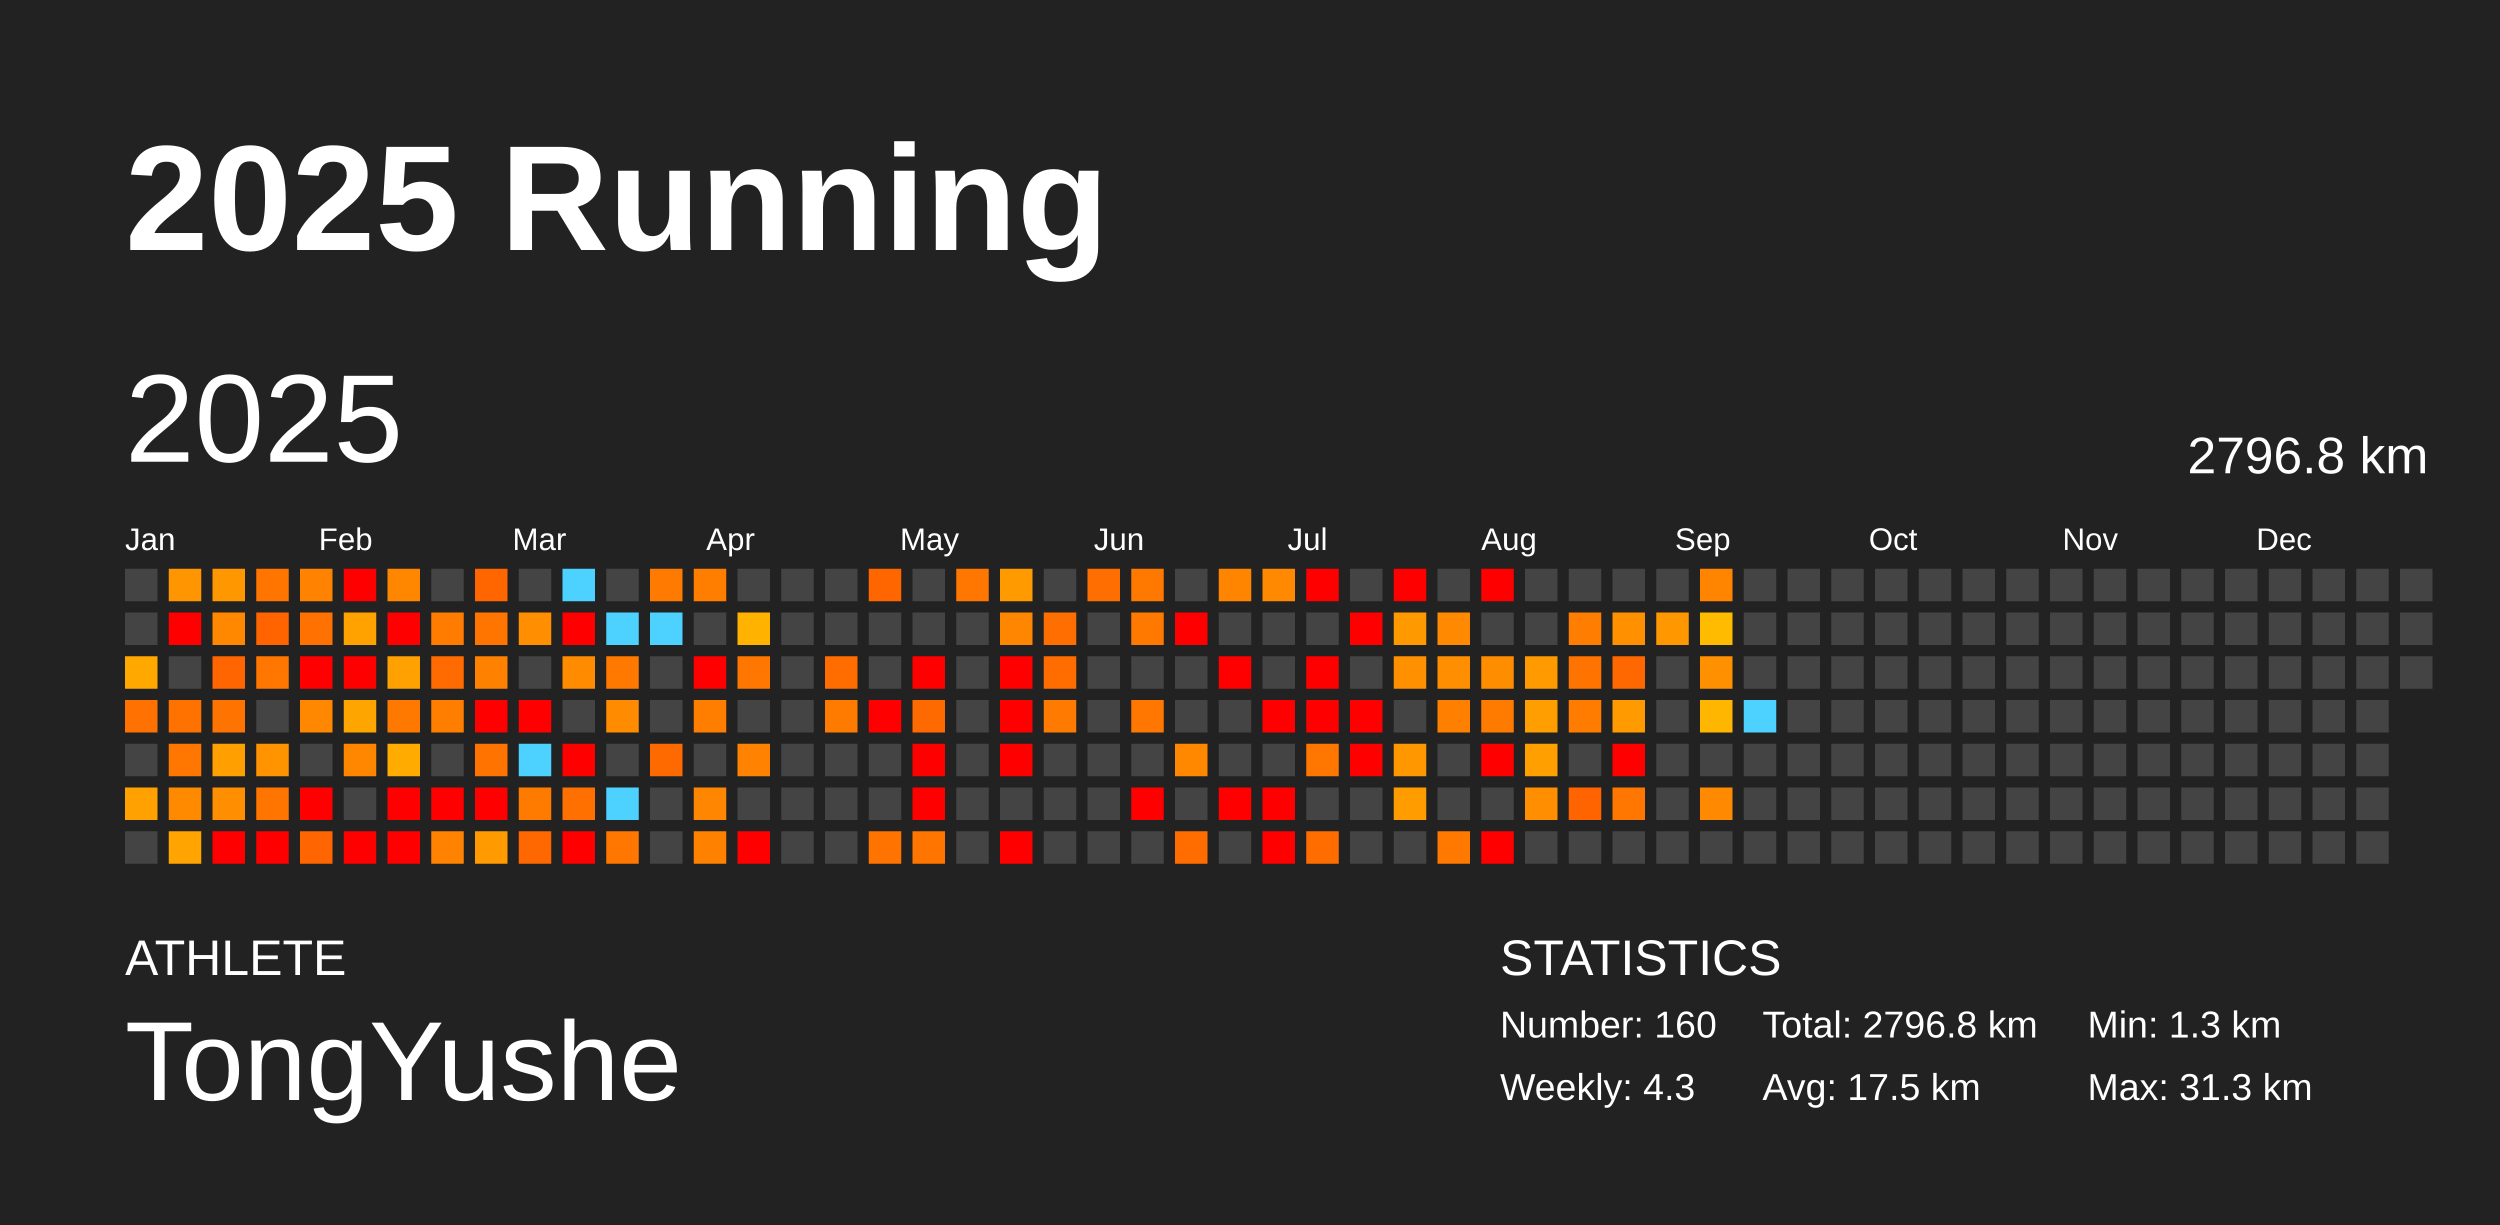
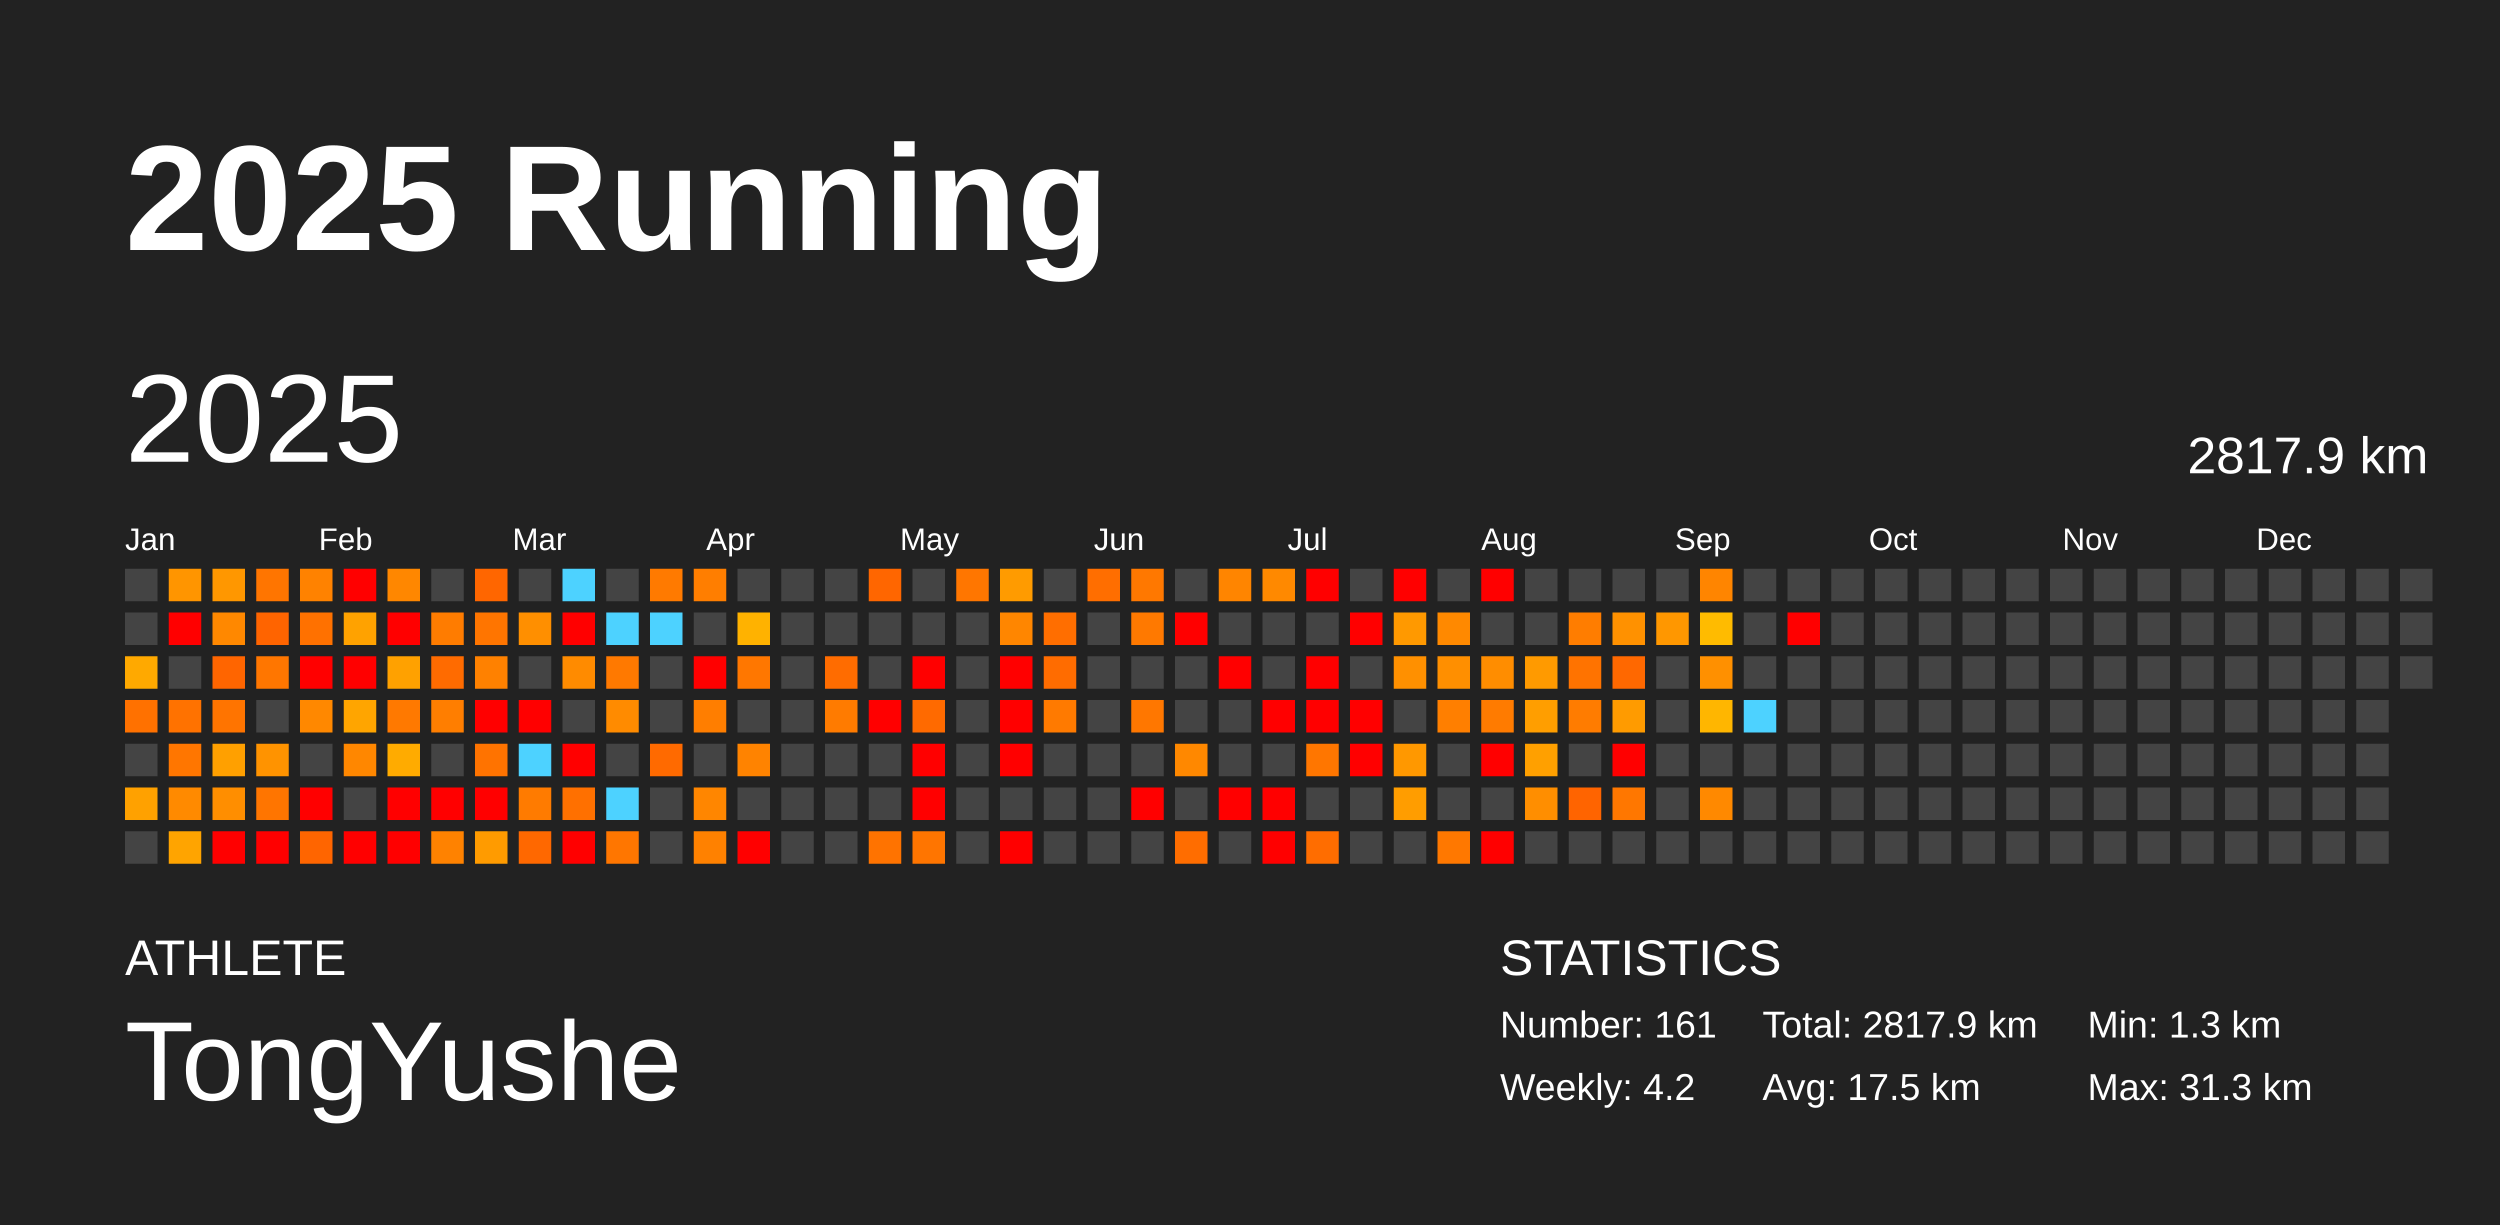
<svg xmlns="http://www.w3.org/2000/svg" baseProfile="full" height="98mm" version="1.1" viewBox="0,0,200,98" width="200mm">
  <defs />
  <rect fill="#222222" height="98" width="200" x="0" y="0" />
  <text fill="#FFFFFF" style="font-size:12px; font-family:Arial; font-weight:bold;" x="10" y="20">2025 Running</text>
  <text fill="#FFFFFF" style="font-size:4px; font-family:Arial" x="10" y="78">ATHLETE</text>
  <text fill="#FFFFFF" style="font-size:9px; font-family:Arial" x="10" y="88">TongYushe</text>
  <text fill="#FFFFFF" style="font-size:4px; font-family:Arial" x="120" y="78">STATISTICS</text>
-   <text fill="#FFFFFF" style="font-size:3px; font-family:Arial" x="120" y="83">Number: 160</text>
-   <text fill="#FFFFFF" style="font-size:3px; font-family:Arial" x="120" y="88">Weekly: 4.3</text>
-   <text fill="#FFFFFF" style="font-size:3px; font-family:Arial" x="141" y="83">Total: 2796.8 km</text>
+   <text fill="#FFFFFF" style="font-size:3px; font-family:Arial" x="120" y="83">Number: 161</text>
+   <text fill="#FFFFFF" style="font-size:3px; font-family:Arial" x="120" y="88">Weekly: 4.2</text>
+   <text fill="#FFFFFF" style="font-size:3px; font-family:Arial" x="141" y="83">Total: 2817.9 km</text>
  <text fill="#FFFFFF" style="font-size:3px; font-family:Arial" x="141" y="88">Avg: 17.5 km</text>
  <text fill="#FFFFFF" style="font-size:3px; font-family:Arial" x="167" y="83">Min: 1.3 km</text>
  <text fill="#FFFFFF" style="font-size:3px; font-family:Arial" x="167" y="88">Max: 31.3 km</text>
  <text dominant-baseline="hanging" fill="#FFFFFF" style="font-size:10.0px; font-family:Arial;" x="10" y="30">2025</text>
-   <text dominant-baseline="hanging" fill="#FFFFFF" style="font-size:4.125px; font-family:Arial;" x="175" y="35">2796.8 km</text>
+   <text dominant-baseline="hanging" fill="#FFFFFF" style="font-size:4.125px; font-family:Arial;" x="175" y="35">2817.9 km</text>
  <text fill="#FFFFFF" style="font-size:2.5px; font-family:Arial" x="10.0" y="44">Jan</text>
  <text fill="#FFFFFF" style="font-size:2.5px; font-family:Arial" x="25.5" y="44">Feb</text>
  <text fill="#FFFFFF" style="font-size:2.5px; font-family:Arial" x="41.0" y="44">Mar</text>
  <text fill="#FFFFFF" style="font-size:2.5px; font-family:Arial" x="56.5" y="44">Apr</text>
  <text fill="#FFFFFF" style="font-size:2.5px; font-family:Arial" x="72.0" y="44">May</text>
  <text fill="#FFFFFF" style="font-size:2.5px; font-family:Arial" x="87.5" y="44">Jun</text>
  <text fill="#FFFFFF" style="font-size:2.5px; font-family:Arial" x="103.0" y="44">Jul</text>
  <text fill="#FFFFFF" style="font-size:2.5px; font-family:Arial" x="118.5" y="44">Aug</text>
  <text fill="#FFFFFF" style="font-size:2.5px; font-family:Arial" x="134.0" y="44">Sep</text>
  <text fill="#FFFFFF" style="font-size:2.5px; font-family:Arial" x="149.5" y="44">Oct</text>
  <text fill="#FFFFFF" style="font-size:2.5px; font-family:Arial" x="165.0" y="44">Nov</text>
  <text fill="#FFFFFF" style="font-size:2.5px; font-family:Arial" x="180.5" y="44">Dec</text>
  <rect fill="#444444" height="2.6" width="2.6" x="10.0" y="45.5" />
  <rect fill="#444444" height="2.6" width="2.6" x="10.0" y="49.0" />
  <rect fill="#ffa900" height="2.6" width="2.6" x="10.0" y="52.5" />
  <rect fill="#ff7100" height="2.6" width="2.6" x="10.0" y="56.0" />
  <rect fill="#444444" height="2.6" width="2.6" x="10.0" y="59.5" />
  <rect fill="#ffa100" height="2.6" width="2.6" x="10.0" y="63.0" />
  <rect fill="#444444" height="2.6" width="2.6" x="10.0" y="66.5" />
  <rect fill="#ff9500" height="2.6" width="2.6" x="13.5" y="45.5" />
  <rect fill="red" height="2.6" width="2.6" x="13.5" y="49.0" />
  <rect fill="#444444" height="2.6" width="2.6" x="13.5" y="52.5" />
  <rect fill="#ff7200" height="2.6" width="2.6" x="13.5" y="56.0" />
  <rect fill="#ff7600" height="2.6" width="2.6" x="13.5" y="59.5" />
  <rect fill="#ff8a00" height="2.6" width="2.6" x="13.5" y="63.0" />
  <rect fill="#ffa400" height="2.6" width="2.6" x="13.5" y="66.5" />
  <rect fill="#ff9700" height="2.6" width="2.6" x="17.0" y="45.5" />
  <rect fill="#ff8800" height="2.6" width="2.6" x="17.0" y="49.0" />
  <rect fill="#ff6500" height="2.6" width="2.6" x="17.0" y="52.5" />
  <rect fill="#ff7400" height="2.6" width="2.6" x="17.0" y="56.0" />
  <rect fill="#ffa000" height="2.6" width="2.6" x="17.0" y="59.5" />
  <rect fill="#ff8e00" height="2.6" width="2.6" x="17.0" y="63.0" />
  <rect fill="red" height="2.6" width="2.6" x="17.0" y="66.5" />
  <rect fill="#ff7500" height="2.6" width="2.6" x="20.5" y="45.5" />
  <rect fill="#ff6400" height="2.6" width="2.6" x="20.5" y="49.0" />
  <rect fill="#ff7600" height="2.6" width="2.6" x="20.5" y="52.5" />
  <rect fill="#444444" height="2.6" width="2.6" x="20.5" y="56.0" />
  <rect fill="#ff9300" height="2.6" width="2.6" x="20.5" y="59.5" />
  <rect fill="#ff7500" height="2.6" width="2.6" x="20.5" y="63.0" />
  <rect fill="red" height="2.6" width="2.6" x="20.5" y="66.5" />
  <rect fill="#ff8200" height="2.6" width="2.6" x="24.0" y="45.5" />
  <rect fill="#ff7100" height="2.6" width="2.6" x="24.0" y="49.0" />
  <rect fill="red" height="2.6" width="2.6" x="24.0" y="52.5" />
  <rect fill="#ff8800" height="2.6" width="2.6" x="24.0" y="56.0" />
  <rect fill="#444444" height="2.6" width="2.6" x="24.0" y="59.5" />
  <rect fill="red" height="2.6" width="2.6" x="24.0" y="63.0" />
  <rect fill="#ff6500" height="2.6" width="2.6" x="24.0" y="66.5" />
  <rect fill="red" height="2.6" width="2.6" x="27.5" y="45.5" />
  <rect fill="#ffa200" height="2.6" width="2.6" x="27.5" y="49.0" />
  <rect fill="red" height="2.6" width="2.6" x="27.5" y="52.5" />
  <rect fill="#ffa500" height="2.6" width="2.6" x="27.5" y="56.0" />
  <rect fill="#ff8700" height="2.6" width="2.6" x="27.5" y="59.5" />
  <rect fill="#444444" height="2.6" width="2.6" x="27.5" y="63.0" />
  <rect fill="red" height="2.6" width="2.6" x="27.5" y="66.5" />
  <rect fill="#ff8700" height="2.6" width="2.6" x="31.0" y="45.5" />
  <rect fill="red" height="2.6" width="2.6" x="31.0" y="49.0" />
  <rect fill="#ffa100" height="2.6" width="2.6" x="31.0" y="52.5" />
  <rect fill="#ff7900" height="2.6" width="2.6" x="31.0" y="56.0" />
  <rect fill="#ffab00" height="2.6" width="2.6" x="31.0" y="59.5" />
  <rect fill="red" height="2.6" width="2.6" x="31.0" y="63.0" />
  <rect fill="red" height="2.6" width="2.6" x="31.0" y="66.5" />
  <rect fill="#444444" height="2.6" width="2.6" x="34.5" y="45.5" />
  <rect fill="#ff7c00" height="2.6" width="2.6" x="34.5" y="49.0" />
  <rect fill="#ff6b00" height="2.6" width="2.6" x="34.5" y="52.5" />
  <rect fill="#ff7e00" height="2.6" width="2.6" x="34.5" y="56.0" />
  <rect fill="#444444" height="2.6" width="2.6" x="34.5" y="59.5" />
  <rect fill="red" height="2.6" width="2.6" x="34.5" y="63.0" />
  <rect fill="#ff8200" height="2.6" width="2.6" x="34.5" y="66.5" />
  <rect fill="#ff6600" height="2.6" width="2.6" x="38.0" y="45.5" />
  <rect fill="#ff7500" height="2.6" width="2.6" x="38.0" y="49.0" />
  <rect fill="#ff8100" height="2.6" width="2.6" x="38.0" y="52.5" />
  <rect fill="red" height="2.6" width="2.6" x="38.0" y="56.0" />
  <rect fill="#ff7300" height="2.6" width="2.6" x="38.0" y="59.5" />
  <rect fill="red" height="2.6" width="2.6" x="38.0" y="63.0" />
  <rect fill="#ff9b00" height="2.6" width="2.6" x="38.0" y="66.5" />
  <rect fill="#444444" height="2.6" width="2.6" x="41.5" y="45.5" />
  <rect fill="#ff8f00" height="2.6" width="2.6" x="41.5" y="49.0" />
  <rect fill="#444444" height="2.6" width="2.6" x="41.5" y="52.5" />
  <rect fill="red" height="2.6" width="2.6" x="41.5" y="56.0" />
  <rect fill="#4dd2ff" height="2.6" width="2.6" x="41.5" y="59.5" />
  <rect fill="#ff7b00" height="2.6" width="2.6" x="41.5" y="63.0" />
  <rect fill="#ff6800" height="2.6" width="2.6" x="41.5" y="66.5" />
  <rect fill="#4dd2ff" height="2.6" width="2.6" x="45.0" y="45.5" />
  <rect fill="red" height="2.6" width="2.6" x="45.0" y="49.0" />
  <rect fill="#ff8b00" height="2.6" width="2.6" x="45.0" y="52.5" />
  <rect fill="#444444" height="2.6" width="2.6" x="45.0" y="56.0" />
  <rect fill="red" height="2.6" width="2.6" x="45.0" y="59.5" />
  <rect fill="#ff7000" height="2.6" width="2.6" x="45.0" y="63.0" />
  <rect fill="red" height="2.6" width="2.6" x="45.0" y="66.5" />
  <rect fill="#444444" height="2.6" width="2.6" x="48.5" y="45.5" />
  <rect fill="#4dd2ff" height="2.6" width="2.6" x="48.5" y="49.0" />
  <rect fill="#ff7900" height="2.6" width="2.6" x="48.5" y="52.5" />
  <rect fill="#ff8b00" height="2.6" width="2.6" x="48.5" y="56.0" />
  <rect fill="#444444" height="2.6" width="2.6" x="48.5" y="59.5" />
  <rect fill="#4dd2ff" height="2.6" width="2.6" x="48.5" y="63.0" />
  <rect fill="#ff7600" height="2.6" width="2.6" x="48.5" y="66.5" />
  <rect fill="#ff7a00" height="2.6" width="2.6" x="52.0" y="45.5" />
  <rect fill="#4dd2ff" height="2.6" width="2.6" x="52.0" y="49.0" />
  <rect fill="#444444" height="2.6" width="2.6" x="52.0" y="52.5" />
  <rect fill="#444444" height="2.6" width="2.6" x="52.0" y="56.0" />
  <rect fill="#ff6a00" height="2.6" width="2.6" x="52.0" y="59.5" />
  <rect fill="#444444" height="2.6" width="2.6" x="52.0" y="63.0" />
  <rect fill="#444444" height="2.6" width="2.6" x="52.0" y="66.5" />
  <rect fill="#ff7e00" height="2.6" width="2.6" x="55.5" y="45.5" />
  <rect fill="#444444" height="2.6" width="2.6" x="55.5" y="49.0" />
  <rect fill="red" height="2.6" width="2.6" x="55.5" y="52.5" />
  <rect fill="#ff7e00" height="2.6" width="2.6" x="55.5" y="56.0" />
  <rect fill="#444444" height="2.6" width="2.6" x="55.5" y="59.5" />
  <rect fill="#ff8600" height="2.6" width="2.6" x="55.5" y="63.0" />
  <rect fill="#ff8100" height="2.6" width="2.6" x="55.5" y="66.5" />
  <rect fill="#444444" height="2.6" width="2.6" x="59.0" y="45.5" />
  <rect fill="#ffb200" height="2.6" width="2.6" x="59.0" y="49.0" />
  <rect fill="#ff7700" height="2.6" width="2.6" x="59.0" y="52.5" />
  <rect fill="#444444" height="2.6" width="2.6" x="59.0" y="56.0" />
  <rect fill="#ff8300" height="2.6" width="2.6" x="59.0" y="59.5" />
  <rect fill="#444444" height="2.6" width="2.6" x="59.0" y="63.0" />
  <rect fill="red" height="2.6" width="2.6" x="59.0" y="66.5" />
  <rect fill="#444444" height="2.6" width="2.6" x="62.5" y="45.5" />
  <rect fill="#444444" height="2.6" width="2.6" x="62.5" y="49.0" />
  <rect fill="#444444" height="2.6" width="2.6" x="62.5" y="52.5" />
  <rect fill="#444444" height="2.6" width="2.6" x="62.5" y="56.0" />
  <rect fill="#444444" height="2.6" width="2.6" x="62.5" y="59.5" />
  <rect fill="#444444" height="2.6" width="2.6" x="62.5" y="63.0" />
  <rect fill="#444444" height="2.6" width="2.6" x="62.5" y="66.5" />
  <rect fill="#444444" height="2.6" width="2.6" x="66.0" y="45.5" />
  <rect fill="#444444" height="2.6" width="2.6" x="66.0" y="49.0" />
  <rect fill="#ff6c00" height="2.6" width="2.6" x="66.0" y="52.5" />
  <rect fill="#ff7b00" height="2.6" width="2.6" x="66.0" y="56.0" />
  <rect fill="#444444" height="2.6" width="2.6" x="66.0" y="59.5" />
  <rect fill="#444444" height="2.6" width="2.6" x="66.0" y="63.0" />
  <rect fill="#444444" height="2.6" width="2.6" x="66.0" y="66.5" />
  <rect fill="#ff6600" height="2.6" width="2.6" x="69.5" y="45.5" />
  <rect fill="#444444" height="2.6" width="2.6" x="69.5" y="49.0" />
  <rect fill="#444444" height="2.6" width="2.6" x="69.5" y="52.5" />
  <rect fill="red" height="2.6" width="2.6" x="69.5" y="56.0" />
  <rect fill="#444444" height="2.6" width="2.6" x="69.5" y="59.5" />
  <rect fill="#444444" height="2.6" width="2.6" x="69.5" y="63.0" />
  <rect fill="#ff7300" height="2.6" width="2.6" x="69.5" y="66.5" />
  <rect fill="#444444" height="2.6" width="2.6" x="73.0" y="45.5" />
  <rect fill="#444444" height="2.6" width="2.6" x="73.0" y="49.0" />
  <rect fill="red" height="2.6" width="2.6" x="73.0" y="52.5" />
  <rect fill="#ff6a00" height="2.6" width="2.6" x="73.0" y="56.0" />
  <rect fill="red" height="2.6" width="2.6" x="73.0" y="59.5" />
  <rect fill="red" height="2.6" width="2.6" x="73.0" y="63.0" />
  <rect fill="#ff7500" height="2.6" width="2.6" x="73.0" y="66.5" />
  <rect fill="#ff7600" height="2.6" width="2.6" x="76.5" y="45.5" />
  <rect fill="#444444" height="2.6" width="2.6" x="76.5" y="49.0" />
  <rect fill="#444444" height="2.6" width="2.6" x="76.5" y="52.5" />
  <rect fill="#444444" height="2.6" width="2.6" x="76.5" y="56.0" />
  <rect fill="#444444" height="2.6" width="2.6" x="76.5" y="59.5" />
  <rect fill="#444444" height="2.6" width="2.6" x="76.5" y="63.0" />
  <rect fill="#444444" height="2.6" width="2.6" x="76.5" y="66.5" />
  <rect fill="#ff9b00" height="2.6" width="2.6" x="80.0" y="45.5" />
  <rect fill="#ff8600" height="2.6" width="2.6" x="80.0" y="49.0" />
  <rect fill="red" height="2.6" width="2.6" x="80.0" y="52.5" />
  <rect fill="red" height="2.6" width="2.6" x="80.0" y="56.0" />
  <rect fill="red" height="2.6" width="2.6" x="80.0" y="59.5" />
  <rect fill="#444444" height="2.6" width="2.6" x="80.0" y="63.0" />
  <rect fill="red" height="2.6" width="2.6" x="80.0" y="66.5" />
  <rect fill="#444444" height="2.6" width="2.6" x="83.5" y="45.5" />
  <rect fill="#ff6e00" height="2.6" width="2.6" x="83.5" y="49.0" />
  <rect fill="#ff6c00" height="2.6" width="2.6" x="83.5" y="52.5" />
  <rect fill="#ff7a00" height="2.6" width="2.6" x="83.5" y="56.0" />
  <rect fill="#444444" height="2.6" width="2.6" x="83.5" y="59.5" />
  <rect fill="#444444" height="2.6" width="2.6" x="83.5" y="63.0" />
  <rect fill="#444444" height="2.6" width="2.6" x="83.5" y="66.5" />
  <rect fill="#ff6e00" height="2.6" width="2.6" x="87.0" y="45.5" />
  <rect fill="#444444" height="2.6" width="2.6" x="87.0" y="49.0" />
  <rect fill="#444444" height="2.6" width="2.6" x="87.0" y="52.5" />
  <rect fill="#444444" height="2.6" width="2.6" x="87.0" y="56.0" />
  <rect fill="#444444" height="2.6" width="2.6" x="87.0" y="59.5" />
  <rect fill="#444444" height="2.6" width="2.6" x="87.0" y="63.0" />
  <rect fill="#444444" height="2.6" width="2.6" x="87.0" y="66.5" />
  <rect fill="#ff7800" height="2.6" width="2.6" x="90.5" y="45.5" />
  <rect fill="#ff7900" height="2.6" width="2.6" x="90.5" y="49.0" />
  <rect fill="#444444" height="2.6" width="2.6" x="90.5" y="52.5" />
  <rect fill="#ff7700" height="2.6" width="2.6" x="90.5" y="56.0" />
  <rect fill="#444444" height="2.6" width="2.6" x="90.5" y="59.5" />
  <rect fill="red" height="2.6" width="2.6" x="90.5" y="63.0" />
  <rect fill="#444444" height="2.6" width="2.6" x="90.5" y="66.5" />
  <rect fill="#444444" height="2.6" width="2.6" x="94.0" y="45.5" />
  <rect fill="red" height="2.6" width="2.6" x="94.0" y="49.0" />
  <rect fill="#444444" height="2.6" width="2.6" x="94.0" y="52.5" />
  <rect fill="#444444" height="2.6" width="2.6" x="94.0" y="56.0" />
  <rect fill="#ff8800" height="2.6" width="2.6" x="94.0" y="59.5" />
  <rect fill="#444444" height="2.6" width="2.6" x="94.0" y="63.0" />
  <rect fill="#ff6d00" height="2.6" width="2.6" x="94.0" y="66.5" />
  <rect fill="#ff8500" height="2.6" width="2.6" x="97.5" y="45.5" />
  <rect fill="#444444" height="2.6" width="2.6" x="97.5" y="49.0" />
  <rect fill="red" height="2.6" width="2.6" x="97.5" y="52.5" />
  <rect fill="#444444" height="2.6" width="2.6" x="97.5" y="56.0" />
  <rect fill="#444444" height="2.6" width="2.6" x="97.5" y="59.5" />
  <rect fill="red" height="2.6" width="2.6" x="97.5" y="63.0" />
  <rect fill="#444444" height="2.6" width="2.6" x="97.5" y="66.5" />
  <rect fill="#ff8900" height="2.6" width="2.6" x="101.0" y="45.5" />
  <rect fill="#444444" height="2.6" width="2.6" x="101.0" y="49.0" />
  <rect fill="#444444" height="2.6" width="2.6" x="101.0" y="52.5" />
  <rect fill="red" height="2.6" width="2.6" x="101.0" y="56.0" />
  <rect fill="#444444" height="2.6" width="2.6" x="101.0" y="59.5" />
  <rect fill="red" height="2.6" width="2.6" x="101.0" y="63.0" />
  <rect fill="red" height="2.6" width="2.6" x="101.0" y="66.5" />
  <rect fill="red" height="2.6" width="2.6" x="104.5" y="45.5" />
  <rect fill="#444444" height="2.6" width="2.6" x="104.5" y="49.0" />
  <rect fill="red" height="2.6" width="2.6" x="104.5" y="52.5" />
  <rect fill="red" height="2.6" width="2.6" x="104.5" y="56.0" />
  <rect fill="#ff7600" height="2.6" width="2.6" x="104.5" y="59.5" />
  <rect fill="#444444" height="2.6" width="2.6" x="104.5" y="63.0" />
  <rect fill="#ff6d00" height="2.6" width="2.6" x="104.5" y="66.5" />
  <rect fill="#444444" height="2.6" width="2.6" x="108.0" y="45.5" />
  <rect fill="red" height="2.6" width="2.6" x="108.0" y="49.0" />
  <rect fill="#444444" height="2.6" width="2.6" x="108.0" y="52.5" />
  <rect fill="red" height="2.6" width="2.6" x="108.0" y="56.0" />
  <rect fill="red" height="2.6" width="2.6" x="108.0" y="59.5" />
  <rect fill="#444444" height="2.6" width="2.6" x="108.0" y="63.0" />
  <rect fill="#444444" height="2.6" width="2.6" x="108.0" y="66.5" />
  <rect fill="red" height="2.6" width="2.6" x="111.5" y="45.5" />
  <rect fill="#ff9900" height="2.6" width="2.6" x="111.5" y="49.0" />
  <rect fill="#ff9000" height="2.6" width="2.6" x="111.5" y="52.5" />
  <rect fill="#444444" height="2.6" width="2.6" x="111.5" y="56.0" />
  <rect fill="#ff9800" height="2.6" width="2.6" x="111.5" y="59.5" />
  <rect fill="#ff9d00" height="2.6" width="2.6" x="111.5" y="63.0" />
  <rect fill="#444444" height="2.6" width="2.6" x="111.5" y="66.5" />
  <rect fill="#444444" height="2.6" width="2.6" x="115.0" y="45.5" />
  <rect fill="#ff8900" height="2.6" width="2.6" x="115.0" y="49.0" />
  <rect fill="#ff8f00" height="2.6" width="2.6" x="115.0" y="52.5" />
  <rect fill="#ff7f00" height="2.6" width="2.6" x="115.0" y="56.0" />
  <rect fill="#444444" height="2.6" width="2.6" x="115.0" y="59.5" />
  <rect fill="#444444" height="2.6" width="2.6" x="115.0" y="63.0" />
  <rect fill="#ff7800" height="2.6" width="2.6" x="115.0" y="66.5" />
  <rect fill="red" height="2.6" width="2.6" x="118.5" y="45.5" />
  <rect fill="#444444" height="2.6" width="2.6" x="118.5" y="49.0" />
  <rect fill="#ff8d00" height="2.6" width="2.6" x="118.5" y="52.5" />
  <rect fill="#ff7b00" height="2.6" width="2.6" x="118.5" y="56.0" />
  <rect fill="red" height="2.6" width="2.6" x="118.5" y="59.5" />
  <rect fill="#444444" height="2.6" width="2.6" x="118.5" y="63.0" />
  <rect fill="red" height="2.6" width="2.6" x="118.5" y="66.5" />
  <rect fill="#444444" height="2.6" width="2.6" x="122.0" y="45.5" />
  <rect fill="#444444" height="2.6" width="2.6" x="122.0" y="49.0" />
  <rect fill="#ff9a00" height="2.6" width="2.6" x="122.0" y="52.5" />
  <rect fill="#ff9e00" height="2.6" width="2.6" x="122.0" y="56.0" />
  <rect fill="#ffa000" height="2.6" width="2.6" x="122.0" y="59.5" />
  <rect fill="#ff8e00" height="2.6" width="2.6" x="122.0" y="63.0" />
  <rect fill="#444444" height="2.6" width="2.6" x="122.0" y="66.5" />
  <rect fill="#444444" height="2.6" width="2.6" x="125.5" y="45.5" />
  <rect fill="#ff7d00" height="2.6" width="2.6" x="125.5" y="49.0" />
  <rect fill="#ff7300" height="2.6" width="2.6" x="125.5" y="52.5" />
  <rect fill="#ff7c00" height="2.6" width="2.6" x="125.5" y="56.0" />
  <rect fill="#444444" height="2.6" width="2.6" x="125.5" y="59.5" />
  <rect fill="#ff6400" height="2.6" width="2.6" x="125.5" y="63.0" />
  <rect fill="#444444" height="2.6" width="2.6" x="125.5" y="66.5" />
  <rect fill="#444444" height="2.6" width="2.6" x="129.0" y="45.5" />
  <rect fill="#ff9100" height="2.6" width="2.6" x="129.0" y="49.0" />
  <rect fill="#ff6800" height="2.6" width="2.6" x="129.0" y="52.5" />
  <rect fill="#ff9b00" height="2.6" width="2.6" x="129.0" y="56.0" />
  <rect fill="red" height="2.6" width="2.6" x="129.0" y="59.5" />
  <rect fill="#ff7700" height="2.6" width="2.6" x="129.0" y="63.0" />
  <rect fill="#444444" height="2.6" width="2.6" x="129.0" y="66.5" />
  <rect fill="#444444" height="2.6" width="2.6" x="132.5" y="45.5" />
  <rect fill="#ff9700" height="2.6" width="2.6" x="132.5" y="49.0" />
  <rect fill="#444444" height="2.6" width="2.6" x="132.5" y="52.5" />
  <rect fill="#444444" height="2.6" width="2.6" x="132.5" y="56.0" />
  <rect fill="#444444" height="2.6" width="2.6" x="132.5" y="59.5" />
  <rect fill="#444444" height="2.6" width="2.6" x="132.5" y="63.0" />
  <rect fill="#444444" height="2.6" width="2.6" x="132.5" y="66.5" />
  <rect fill="#ff8500" height="2.6" width="2.6" x="136.0" y="45.5" />
  <rect fill="#ffbb00" height="2.6" width="2.6" x="136.0" y="49.0" />
  <rect fill="#ff9000" height="2.6" width="2.6" x="136.0" y="52.5" />
  <rect fill="#ffb600" height="2.6" width="2.6" x="136.0" y="56.0" />
  <rect fill="#444444" height="2.6" width="2.6" x="136.0" y="59.5" />
  <rect fill="#ff8900" height="2.6" width="2.6" x="136.0" y="63.0" />
  <rect fill="#444444" height="2.6" width="2.6" x="136.0" y="66.5" />
  <rect fill="#444444" height="2.6" width="2.6" x="139.5" y="45.5" />
  <rect fill="#444444" height="2.6" width="2.6" x="139.5" y="49.0" />
  <rect fill="#444444" height="2.6" width="2.6" x="139.5" y="52.5" />
  <rect fill="#4dd2ff" height="2.6" width="2.6" x="139.5" y="56.0" />
  <rect fill="#444444" height="2.6" width="2.6" x="139.5" y="59.5" />
  <rect fill="#444444" height="2.6" width="2.6" x="139.5" y="63.0" />
  <rect fill="#444444" height="2.6" width="2.6" x="139.5" y="66.5" />
  <rect fill="#444444" height="2.6" width="2.6" x="143.0" y="45.5" />
-   <rect fill="#444444" height="2.6" width="2.6" x="143.0" y="49.0" />
+   <rect fill="red" height="2.6" width="2.6" x="143.0" y="49.0" />
  <rect fill="#444444" height="2.6" width="2.6" x="143.0" y="52.5" />
  <rect fill="#444444" height="2.6" width="2.6" x="143.0" y="56.0" />
  <rect fill="#444444" height="2.6" width="2.6" x="143.0" y="59.5" />
  <rect fill="#444444" height="2.6" width="2.6" x="143.0" y="63.0" />
  <rect fill="#444444" height="2.6" width="2.6" x="143.0" y="66.5" />
  <rect fill="#444444" height="2.6" width="2.6" x="146.5" y="45.5" />
  <rect fill="#444444" height="2.6" width="2.6" x="146.5" y="49.0" />
  <rect fill="#444444" height="2.6" width="2.6" x="146.5" y="52.5" />
  <rect fill="#444444" height="2.6" width="2.6" x="146.5" y="56.0" />
  <rect fill="#444444" height="2.6" width="2.6" x="146.5" y="59.5" />
  <rect fill="#444444" height="2.6" width="2.6" x="146.5" y="63.0" />
  <rect fill="#444444" height="2.6" width="2.6" x="146.5" y="66.5" />
  <rect fill="#444444" height="2.6" width="2.6" x="150.0" y="45.5" />
  <rect fill="#444444" height="2.6" width="2.6" x="150.0" y="49.0" />
  <rect fill="#444444" height="2.6" width="2.6" x="150.0" y="52.5" />
  <rect fill="#444444" height="2.6" width="2.6" x="150.0" y="56.0" />
  <rect fill="#444444" height="2.6" width="2.6" x="150.0" y="59.5" />
  <rect fill="#444444" height="2.6" width="2.6" x="150.0" y="63.0" />
  <rect fill="#444444" height="2.6" width="2.6" x="150.0" y="66.5" />
  <rect fill="#444444" height="2.6" width="2.6" x="153.5" y="45.5" />
  <rect fill="#444444" height="2.6" width="2.6" x="153.5" y="49.0" />
  <rect fill="#444444" height="2.6" width="2.6" x="153.5" y="52.5" />
  <rect fill="#444444" height="2.6" width="2.6" x="153.5" y="56.0" />
  <rect fill="#444444" height="2.6" width="2.6" x="153.5" y="59.5" />
  <rect fill="#444444" height="2.6" width="2.6" x="153.5" y="63.0" />
  <rect fill="#444444" height="2.6" width="2.6" x="153.5" y="66.5" />
  <rect fill="#444444" height="2.6" width="2.6" x="157.0" y="45.5" />
  <rect fill="#444444" height="2.6" width="2.6" x="157.0" y="49.0" />
  <rect fill="#444444" height="2.6" width="2.6" x="157.0" y="52.5" />
  <rect fill="#444444" height="2.6" width="2.6" x="157.0" y="56.0" />
  <rect fill="#444444" height="2.6" width="2.6" x="157.0" y="59.5" />
  <rect fill="#444444" height="2.6" width="2.6" x="157.0" y="63.0" />
  <rect fill="#444444" height="2.6" width="2.6" x="157.0" y="66.5" />
  <rect fill="#444444" height="2.6" width="2.6" x="160.5" y="45.5" />
  <rect fill="#444444" height="2.6" width="2.6" x="160.5" y="49.0" />
  <rect fill="#444444" height="2.6" width="2.6" x="160.5" y="52.5" />
  <rect fill="#444444" height="2.6" width="2.6" x="160.5" y="56.0" />
  <rect fill="#444444" height="2.6" width="2.6" x="160.5" y="59.5" />
  <rect fill="#444444" height="2.6" width="2.6" x="160.5" y="63.0" />
  <rect fill="#444444" height="2.6" width="2.6" x="160.5" y="66.5" />
  <rect fill="#444444" height="2.6" width="2.6" x="164.0" y="45.5" />
  <rect fill="#444444" height="2.6" width="2.6" x="164.0" y="49.0" />
  <rect fill="#444444" height="2.6" width="2.6" x="164.0" y="52.5" />
  <rect fill="#444444" height="2.6" width="2.6" x="164.0" y="56.0" />
  <rect fill="#444444" height="2.6" width="2.6" x="164.0" y="59.5" />
  <rect fill="#444444" height="2.6" width="2.6" x="164.0" y="63.0" />
  <rect fill="#444444" height="2.6" width="2.6" x="164.0" y="66.5" />
  <rect fill="#444444" height="2.6" width="2.6" x="167.5" y="45.5" />
  <rect fill="#444444" height="2.6" width="2.6" x="167.5" y="49.0" />
  <rect fill="#444444" height="2.6" width="2.6" x="167.5" y="52.5" />
  <rect fill="#444444" height="2.6" width="2.6" x="167.5" y="56.0" />
  <rect fill="#444444" height="2.6" width="2.6" x="167.5" y="59.5" />
  <rect fill="#444444" height="2.6" width="2.6" x="167.5" y="63.0" />
  <rect fill="#444444" height="2.6" width="2.6" x="167.5" y="66.5" />
  <rect fill="#444444" height="2.6" width="2.6" x="171.0" y="45.5" />
  <rect fill="#444444" height="2.6" width="2.6" x="171.0" y="49.0" />
  <rect fill="#444444" height="2.6" width="2.6" x="171.0" y="52.5" />
  <rect fill="#444444" height="2.6" width="2.6" x="171.0" y="56.0" />
  <rect fill="#444444" height="2.6" width="2.6" x="171.0" y="59.5" />
  <rect fill="#444444" height="2.6" width="2.6" x="171.0" y="63.0" />
  <rect fill="#444444" height="2.6" width="2.6" x="171.0" y="66.5" />
  <rect fill="#444444" height="2.6" width="2.6" x="174.5" y="45.5" />
  <rect fill="#444444" height="2.6" width="2.6" x="174.5" y="49.0" />
  <rect fill="#444444" height="2.6" width="2.6" x="174.5" y="52.5" />
  <rect fill="#444444" height="2.6" width="2.6" x="174.5" y="56.0" />
  <rect fill="#444444" height="2.6" width="2.6" x="174.5" y="59.5" />
  <rect fill="#444444" height="2.6" width="2.6" x="174.5" y="63.0" />
  <rect fill="#444444" height="2.6" width="2.6" x="174.5" y="66.5" />
  <rect fill="#444444" height="2.6" width="2.6" x="178.0" y="45.5" />
  <rect fill="#444444" height="2.6" width="2.6" x="178.0" y="49.0" />
  <rect fill="#444444" height="2.6" width="2.6" x="178.0" y="52.5" />
  <rect fill="#444444" height="2.6" width="2.6" x="178.0" y="56.0" />
  <rect fill="#444444" height="2.6" width="2.6" x="178.0" y="59.5" />
  <rect fill="#444444" height="2.6" width="2.6" x="178.0" y="63.0" />
  <rect fill="#444444" height="2.6" width="2.6" x="178.0" y="66.5" />
  <rect fill="#444444" height="2.6" width="2.6" x="181.5" y="45.5" />
  <rect fill="#444444" height="2.6" width="2.6" x="181.5" y="49.0" />
  <rect fill="#444444" height="2.6" width="2.6" x="181.5" y="52.5" />
  <rect fill="#444444" height="2.6" width="2.6" x="181.5" y="56.0" />
  <rect fill="#444444" height="2.6" width="2.6" x="181.5" y="59.5" />
  <rect fill="#444444" height="2.6" width="2.6" x="181.5" y="63.0" />
  <rect fill="#444444" height="2.6" width="2.6" x="181.5" y="66.5" />
  <rect fill="#444444" height="2.6" width="2.6" x="185.0" y="45.5" />
  <rect fill="#444444" height="2.6" width="2.6" x="185.0" y="49.0" />
  <rect fill="#444444" height="2.6" width="2.6" x="185.0" y="52.5" />
  <rect fill="#444444" height="2.6" width="2.6" x="185.0" y="56.0" />
  <rect fill="#444444" height="2.6" width="2.6" x="185.0" y="59.5" />
  <rect fill="#444444" height="2.6" width="2.6" x="185.0" y="63.0" />
  <rect fill="#444444" height="2.6" width="2.6" x="185.0" y="66.5" />
  <rect fill="#444444" height="2.6" width="2.6" x="188.5" y="45.5" />
  <rect fill="#444444" height="2.6" width="2.6" x="188.5" y="49.0" />
  <rect fill="#444444" height="2.6" width="2.6" x="188.5" y="52.5" />
  <rect fill="#444444" height="2.6" width="2.6" x="188.5" y="56.0" />
  <rect fill="#444444" height="2.6" width="2.6" x="188.5" y="59.5" />
  <rect fill="#444444" height="2.6" width="2.6" x="188.5" y="63.0" />
  <rect fill="#444444" height="2.6" width="2.6" x="188.5" y="66.5" />
  <rect fill="#444444" height="2.6" width="2.6" x="192.0" y="45.5" />
  <rect fill="#444444" height="2.6" width="2.6" x="192.0" y="49.0" />
  <rect fill="#444444" height="2.6" width="2.6" x="192.0" y="52.5" />
</svg>
